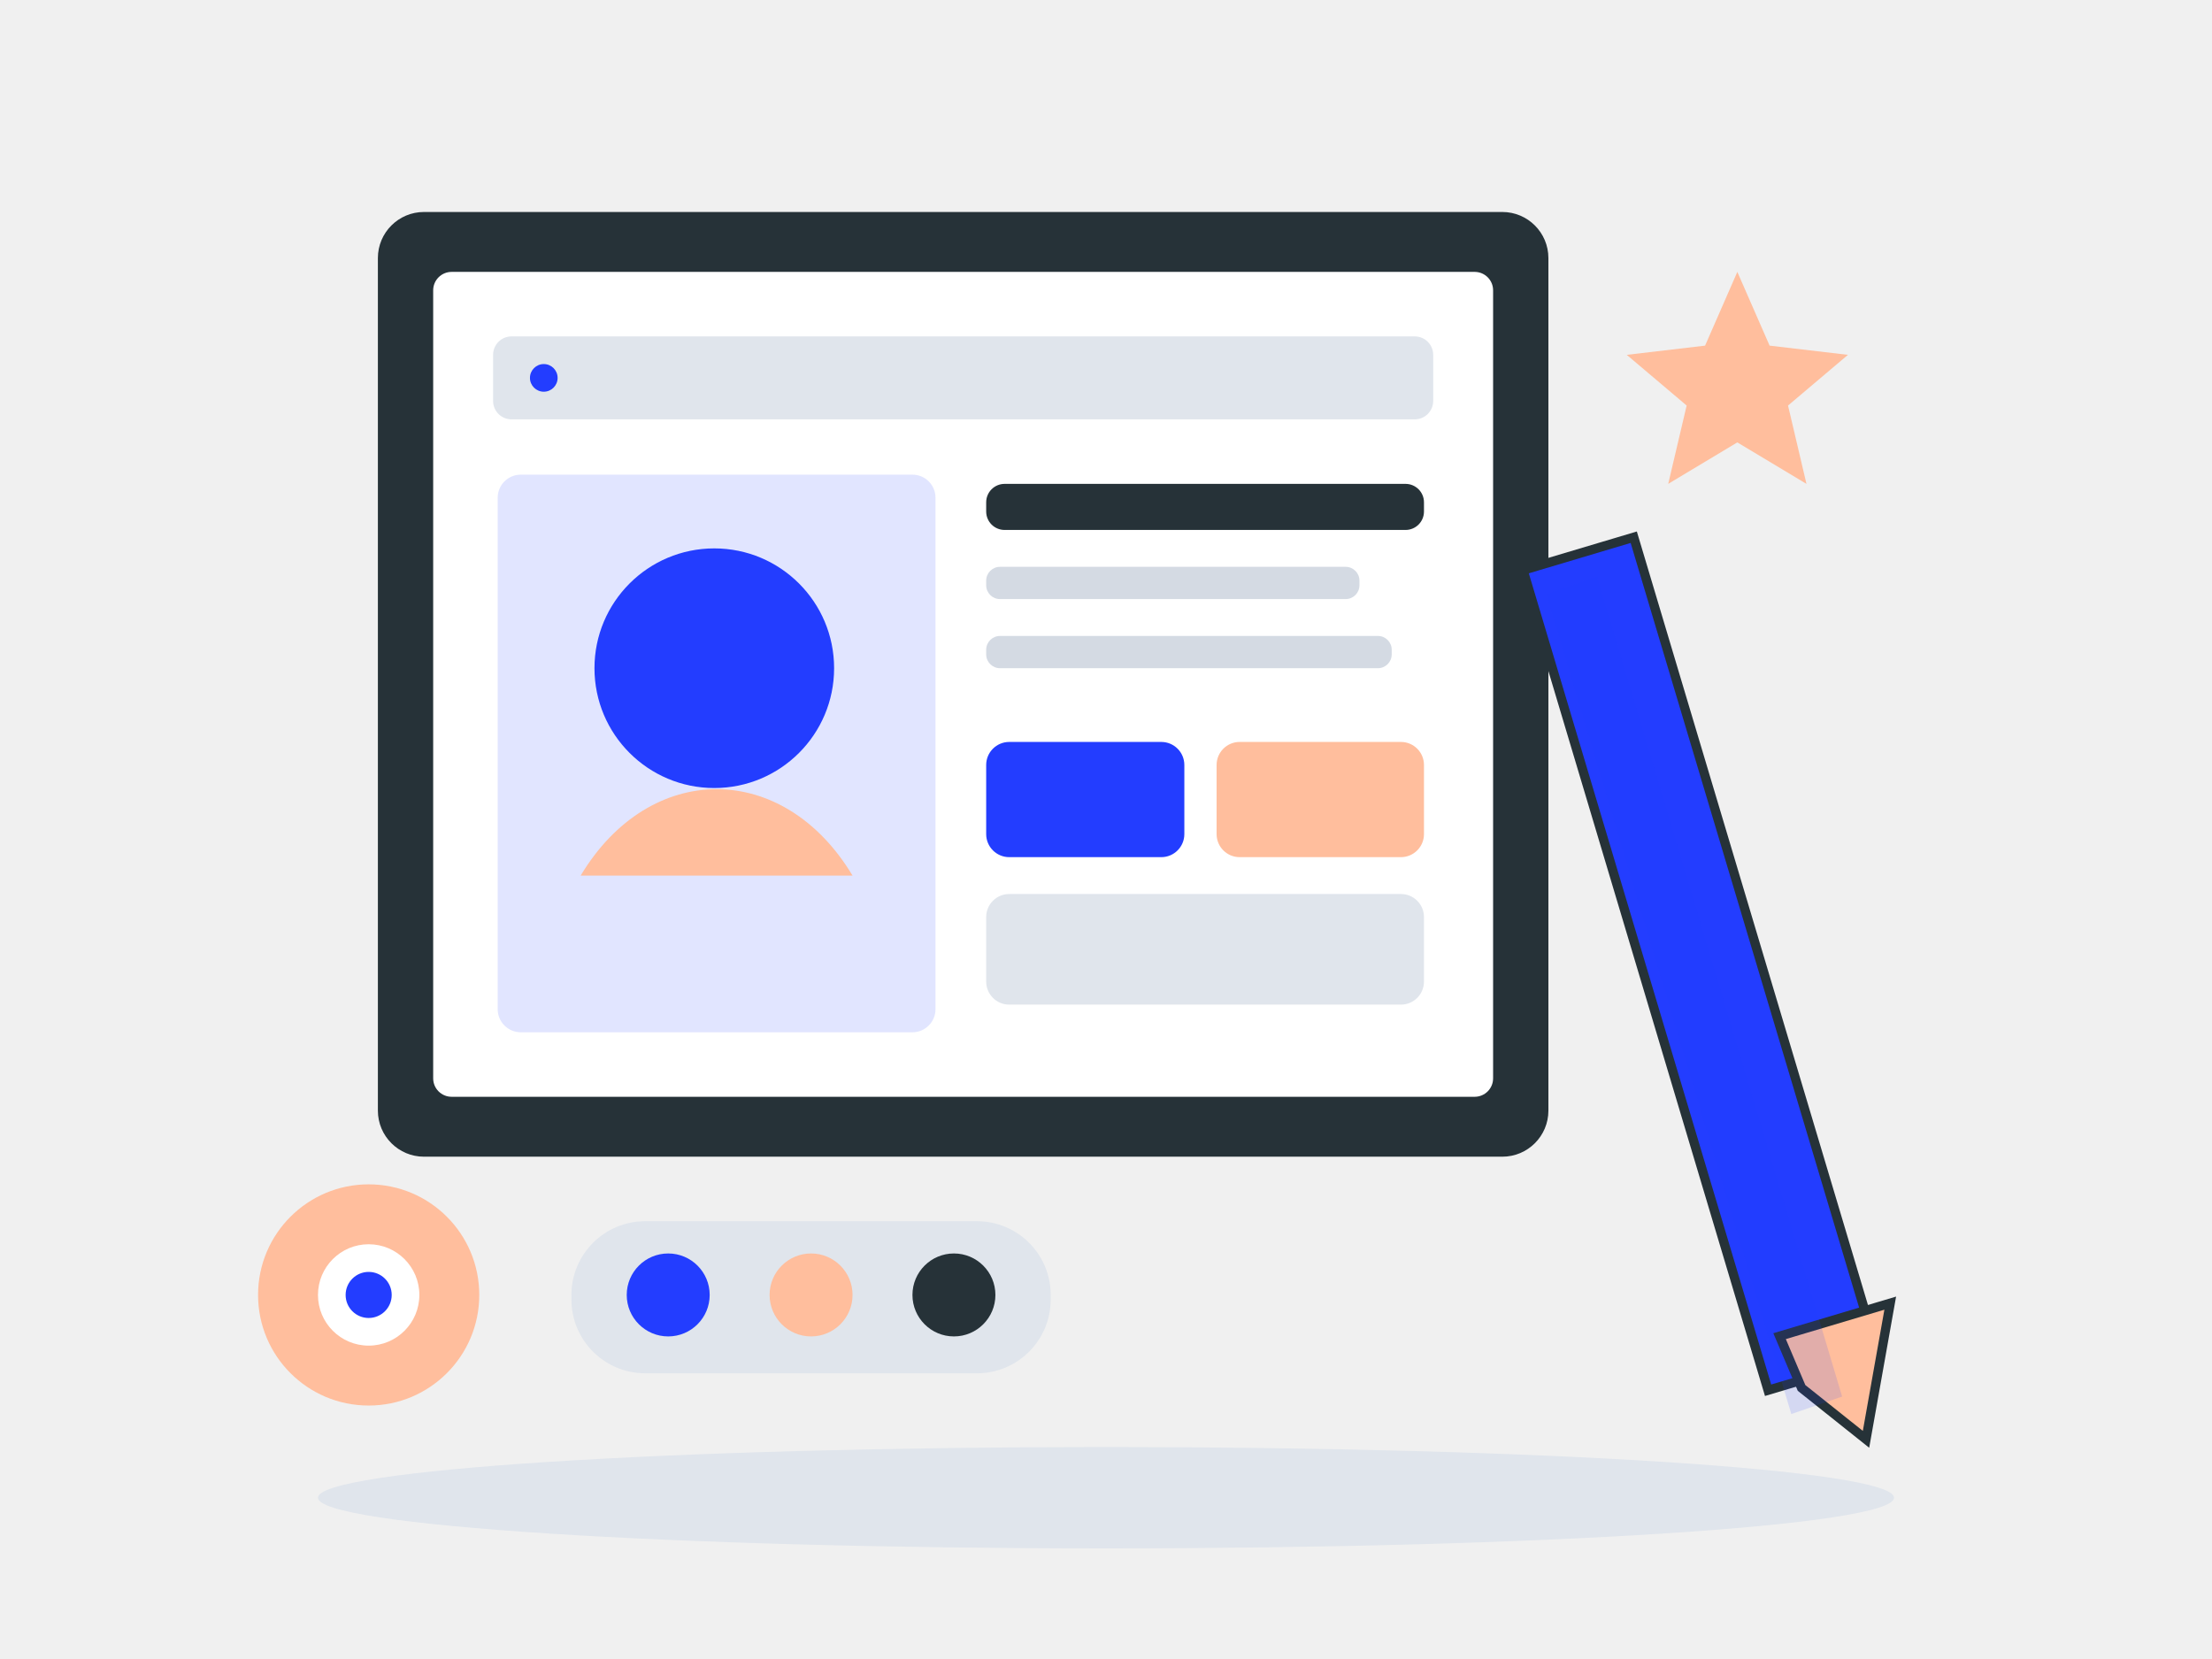
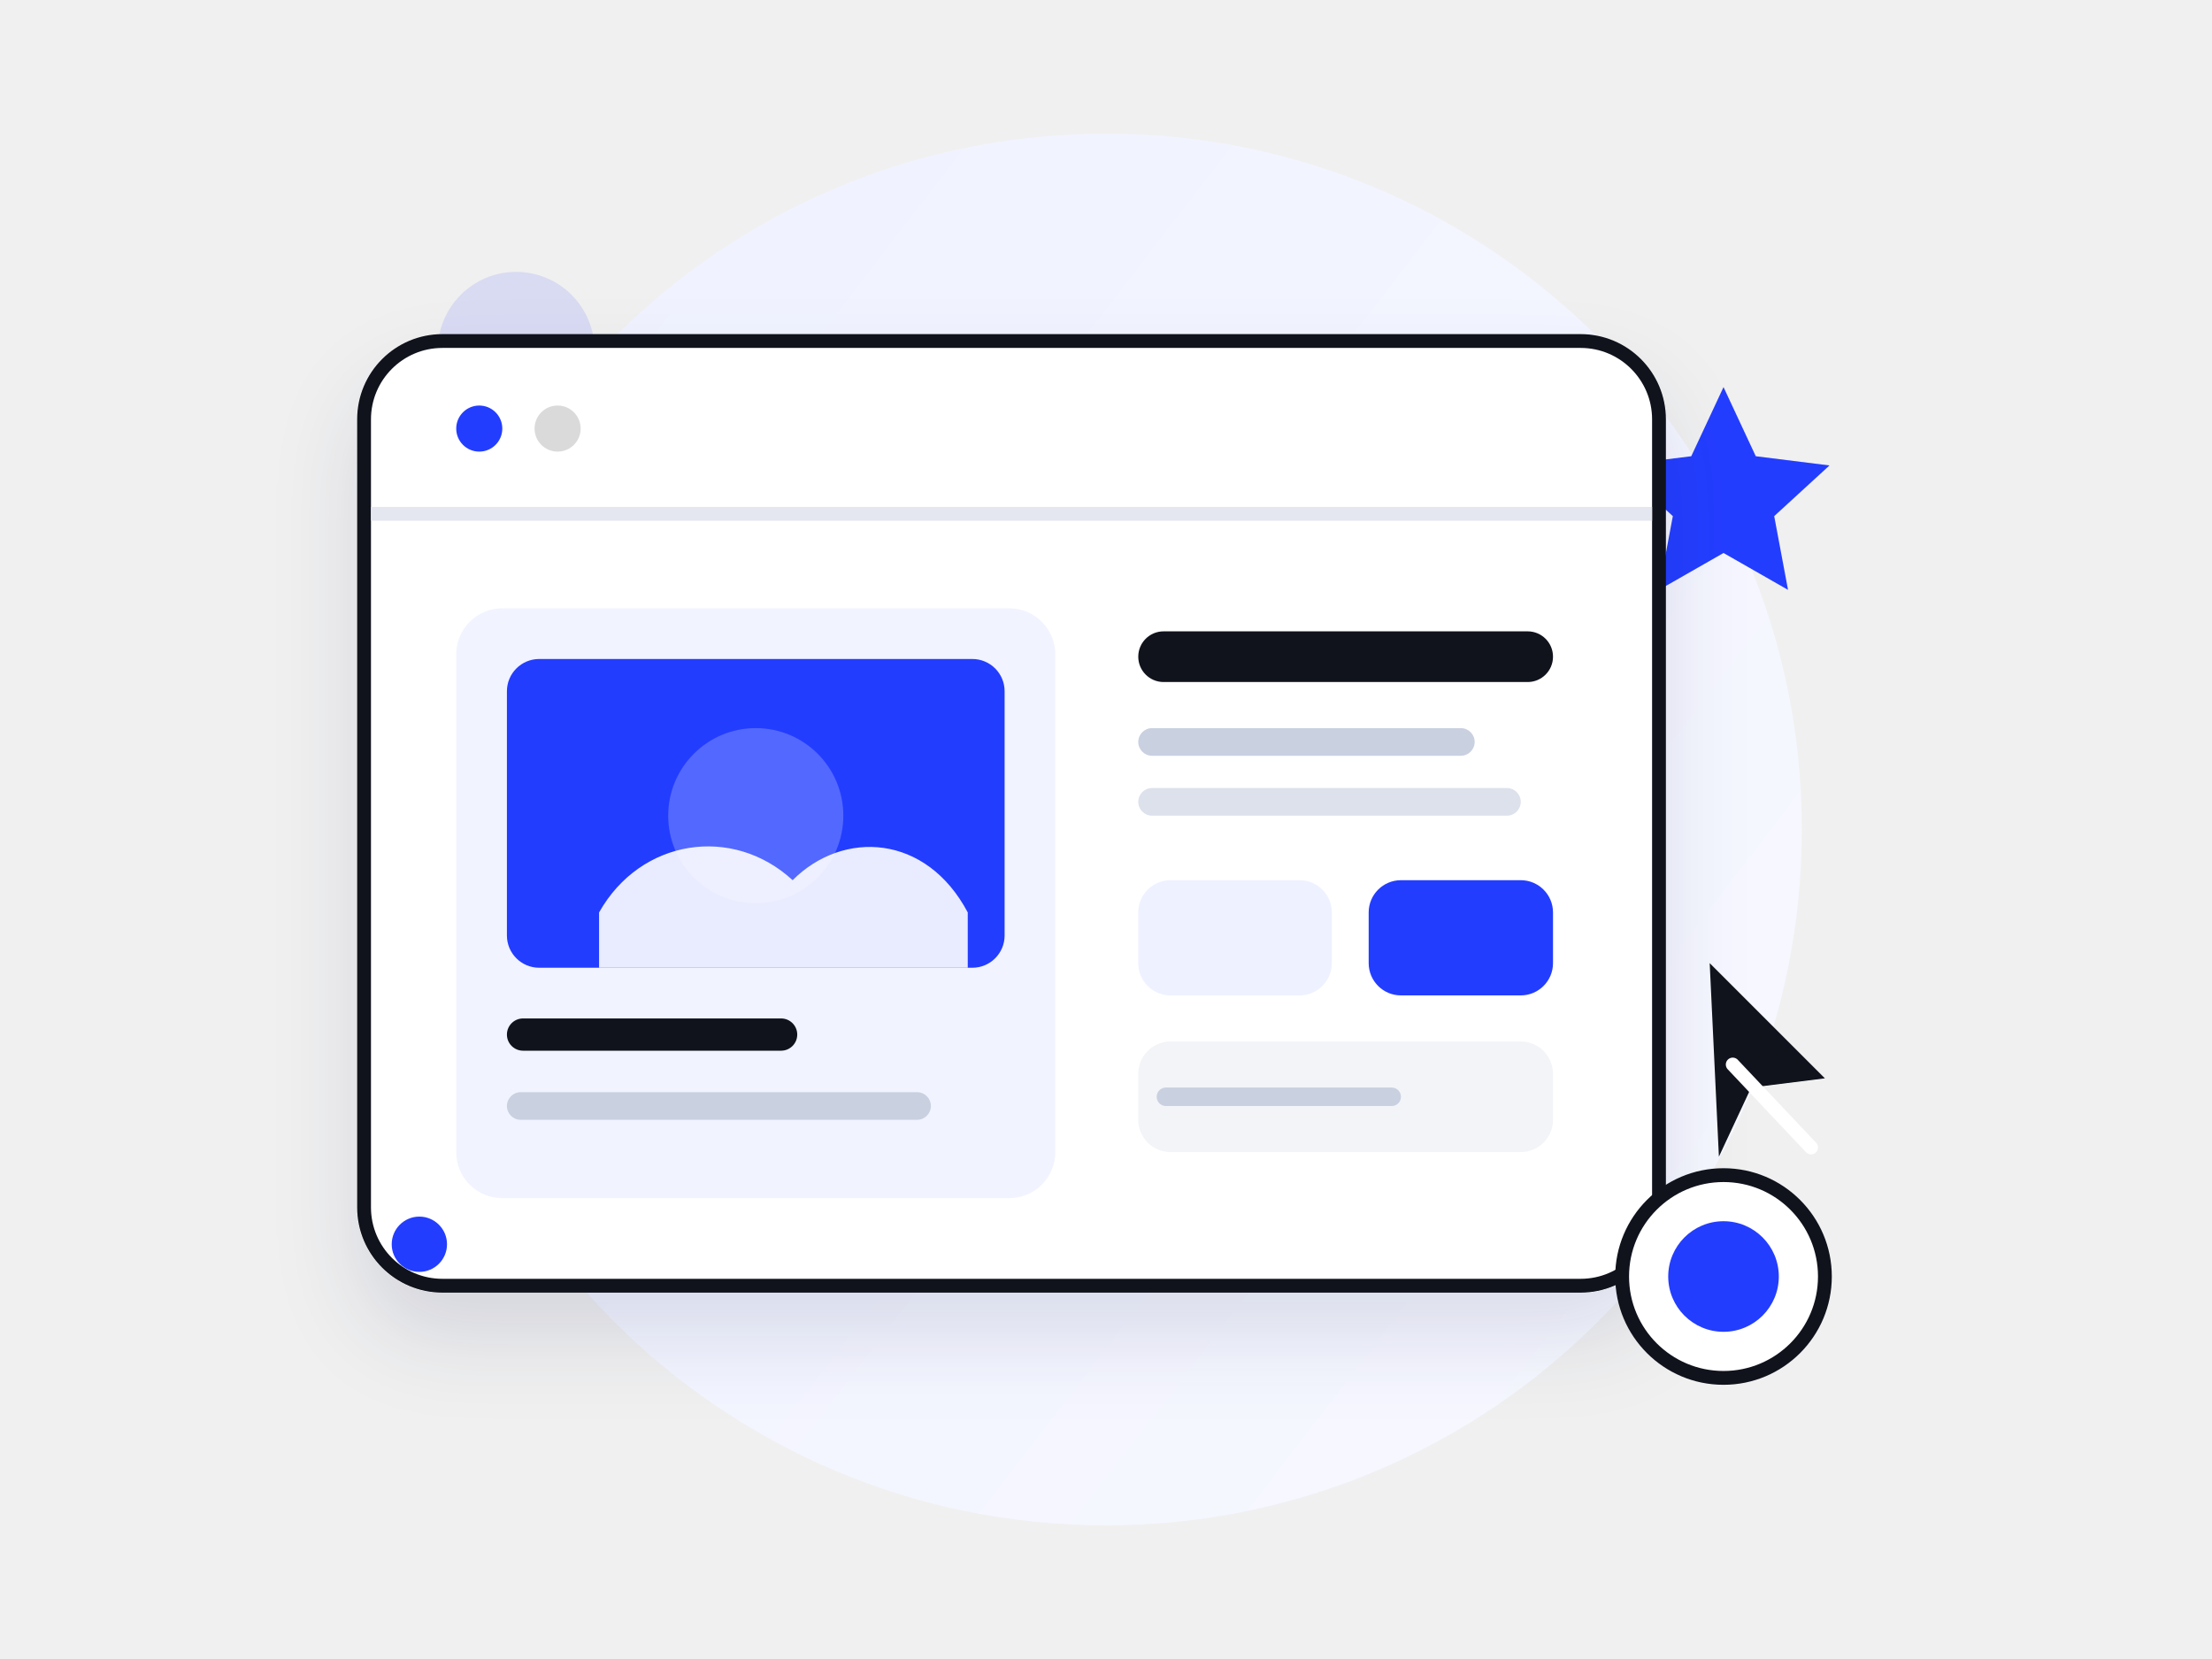
- <svg xmlns="http://www.w3.org/2000/svg" viewBox="0 0 480 360">
-   <ellipse cx="240" cy="325" rx="171" ry="11" fill="#e0e5ec" />
-   <rect x="82" y="46" width="254" height="205" rx="10" fill="#263238" />
-   <rect x="94" y="59" width="230" height="179" rx="4" fill="#fff" />
-   <rect x="107" y="73" width="204" height="18" rx="4" fill="#e0e5ec" />
-   <circle cx="118" cy="82" r="3" fill="#233dff" />
-   <rect x="108" y="103" width="95" height="121" rx="5" fill="#233dff22" />
-   <circle cx="155" cy="145" r="26" fill="#233dff" />
-   <path d="M126 190c15-25 44-25 59 0" fill="#ffbe9d" />
-   <rect x="214" y="105" width="95" height="10" rx="4" fill="#263238" />
-   <rect x="214" y="123" width="81" height="7" rx="3" fill="#d4dae3" />
-   <rect x="214" y="138" width="88" height="7" rx="3" fill="#d4dae3" />
-   <rect x="214" y="161" width="43" height="25" rx="5" fill="#233dff" />
-   <rect x="264" y="161" width="45" height="25" rx="5" fill="#ffbe9d" />
-   <rect x="214" y="194" width="95" height="24" rx="5" fill="#e0e5ec" />
-   <g transform="translate(333 112) rotate(12)">
-     <path d="M0 12l22-12 89 163-22 12z" fill="#233dff" stroke="#263238" stroke-width="2" />
-     <path d="M89 163l22-12 1 30-16-8z" fill="#ffbe9d" stroke="#263238" stroke-width="2" />
-     <path d="M6 16l10-6 89 163-10 6z" fill="#233dff22" />
+ <svg xmlns="http://www.w3.org/2000/svg" viewBox="0 0 480 360" fill="none">
+   <defs>
+     <linearGradient id="wash" x1="58" y1="41" x2="421" y2="320" gradientUnits="userSpaceOnUse">
+       <stop stop-color="#EEF1FF" />
+       <stop offset="1" stop-color="#F8F9FF" />
+     </linearGradient>
+     <filter id="shadow" x="58" y="49" width="366" height="282" color-interpolation-filters="sRGB" filterUnits="userSpaceOnUse">
+       <feFlood flood-opacity="0" result="BackgroundImageFix" />
+       <feColorMatrix in="SourceAlpha" values="0 0 0 0 0 0 0 0 0 0 0 0 0 0 0 0 0 0 127 0" result="hardAlpha" />
+       <feOffset dy="10" />
+       <feGaussianBlur stdDeviation="9" />
+       <feComposite in2="hardAlpha" operator="out" />
+       <feColorMatrix values="0 0 0 0 0.075 0 0 0 0 0.11 0 0 0 0 0.34 0 0 0 0.12 0" />
+       <feBlend in2="BackgroundImageFix" result="effect1_dropShadow" />
+       <feBlend in="SourceGraphic" in2="effect1_dropShadow" result="shape" />
+     </filter>
+   </defs>
+   <circle cx="240" cy="180" r="151" fill="url(#wash)" />
+   <circle cx="112" cy="76" r="17" fill="#233DFF" opacity=".12" />
+   <path d="m374 84 7 15 16 2-12 11 3 16-14-8-14 8 3-16-12-11 16-2 7-15Z" fill="#233DFF" />
+   <g filter="url(#shadow)">
+     <rect x="79" y="74" width="281" height="205" rx="17" fill="#fff" stroke="#10131C" stroke-width="3" />
+     <path d="M80.5 111.5h278" stroke="#E4E7F0" stroke-width="3" />
+     <circle cx="104" cy="93" r="5" fill="#233DFF" />
+     <circle cx="121" cy="93" r="5" fill="#10131C" opacity=".16" />
+     <rect x="99" y="132" width="130" height="128" rx="10" fill="#F1F3FF" />
+     <rect x="110" y="143" width="108" height="67" rx="7" fill="#233DFF" />
+     <circle cx="164" cy="177" r="19" fill="#fff" opacity=".22" />
+     <path d="M130 198c9-16 29-19 42-7 11-11 29-10 38 7v12H130v-12Z" fill="#fff" opacity=".9" />
+     <rect x="110" y="221" width="63" height="7" rx="3.5" fill="#10131C" />
+     <rect x="110" y="237" width="92" height="6" rx="3" fill="#C9D0E0" />
+     <rect x="247" y="137" width="90" height="11" rx="5.5" fill="#10131C" />
+     <rect x="247" y="158" width="73" height="6" rx="3" fill="#C9D0E0" />
+     <rect x="247" y="171" width="83" height="6" rx="3" fill="#DCE1EC" />
+     <rect x="247" y="191" width="42" height="25" rx="7" fill="#EEF1FF" />
+     <rect x="297" y="191" width="40" height="25" rx="7" fill="#233DFF" />
+     <rect x="247" y="226" width="90" height="24" rx="7" fill="#F3F4F8" />
+     <path d="M253 238h49" stroke="#C9D0E0" stroke-linecap="round" stroke-width="4" />
  </g>
-   <circle cx="80" cy="281" r="24" fill="#ffbe9d" />
-   <circle cx="80" cy="281" r="11" fill="#fff" />
-   <circle cx="80" cy="281" r="5" fill="#233dff" />
-   <rect x="124" y="265" width="104" height="33" rx="16" fill="#e0e5ec" />
-   <circle cx="145" cy="281" r="9" fill="#233dff" />
-   <circle cx="176" cy="281" r="9" fill="#ffbe9d" />
-   <circle cx="207" cy="281" r="9" fill="#263238" />
-   <path d="M377 59l7 16 17 2-13 11 4 17-15-9-15 9 4-17-13-11 17-2z" fill="#ffbe9d" />
+   <path d="m371 209 25 25-16 2-7 15-2-42Z" fill="#10131C" />
+   <path d="m376 231 17 18" stroke="#fff" stroke-linecap="round" stroke-width="3" />
+   <circle cx="374" cy="277" r="22" fill="#fff" stroke="#10131C" stroke-width="3" />
+   <circle cx="374" cy="277" r="12" fill="#233DFF" />
+   <circle cx="91" cy="270" r="6" fill="#233DFF" />
</svg>
